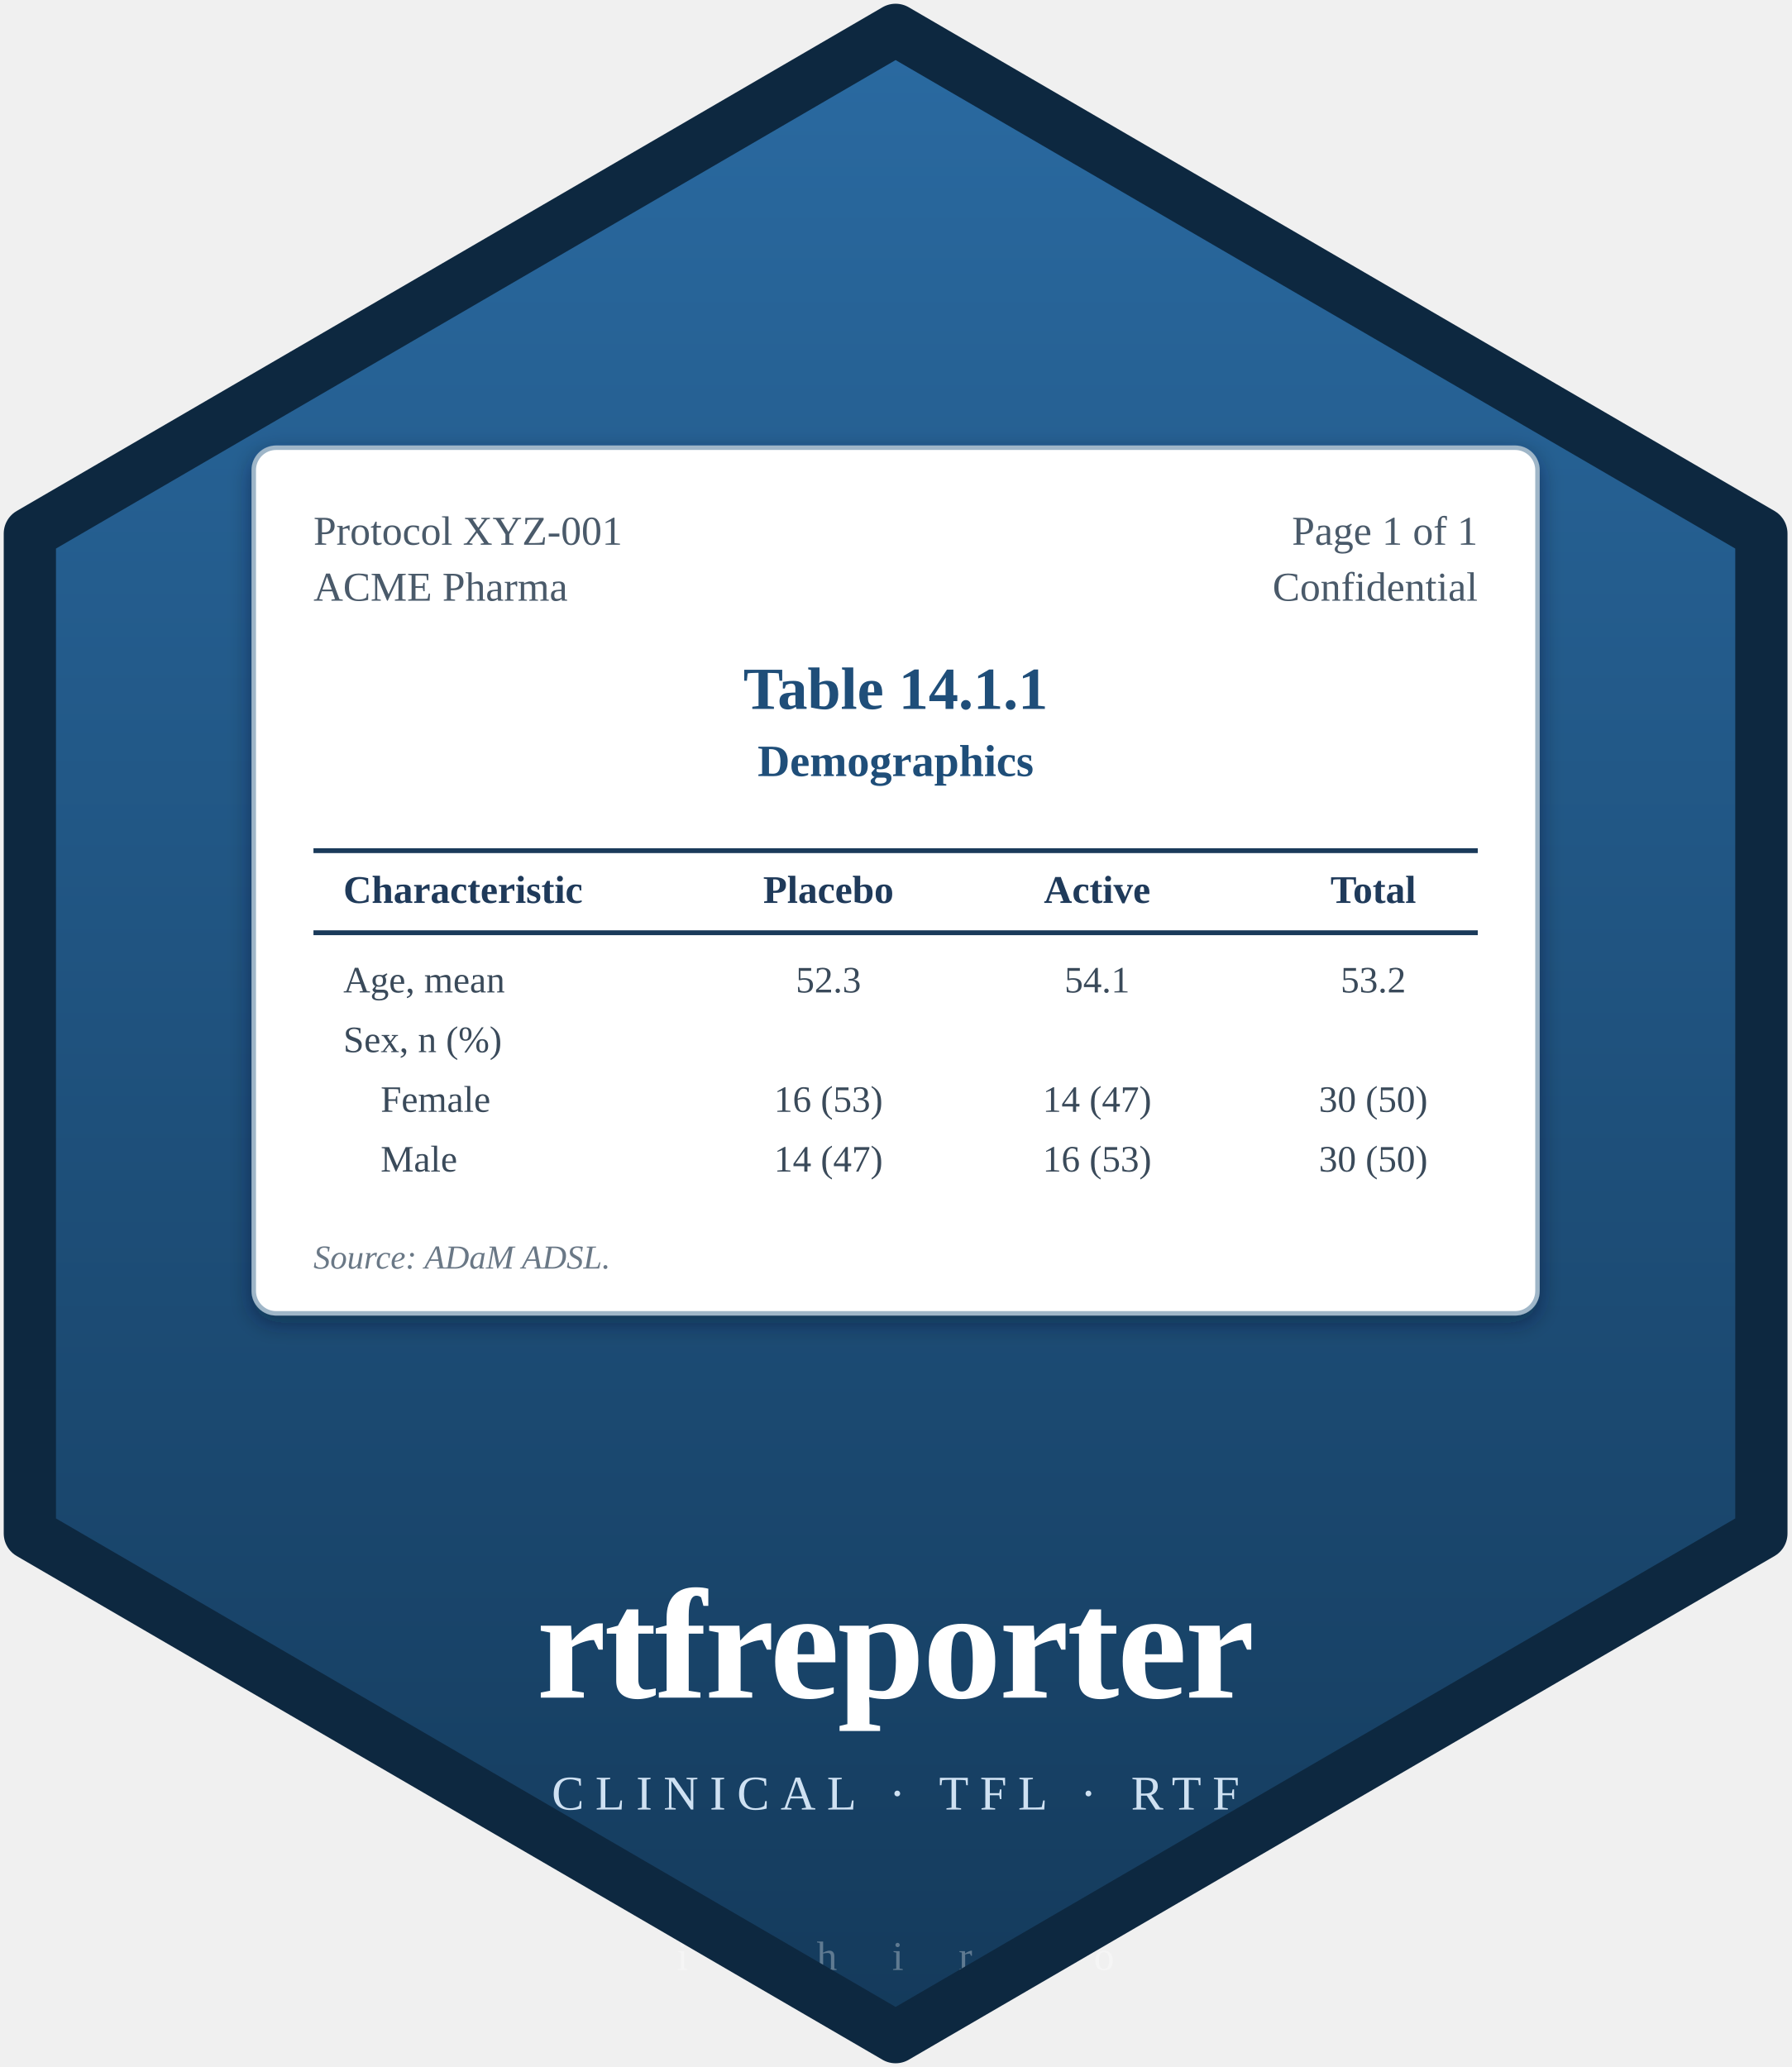
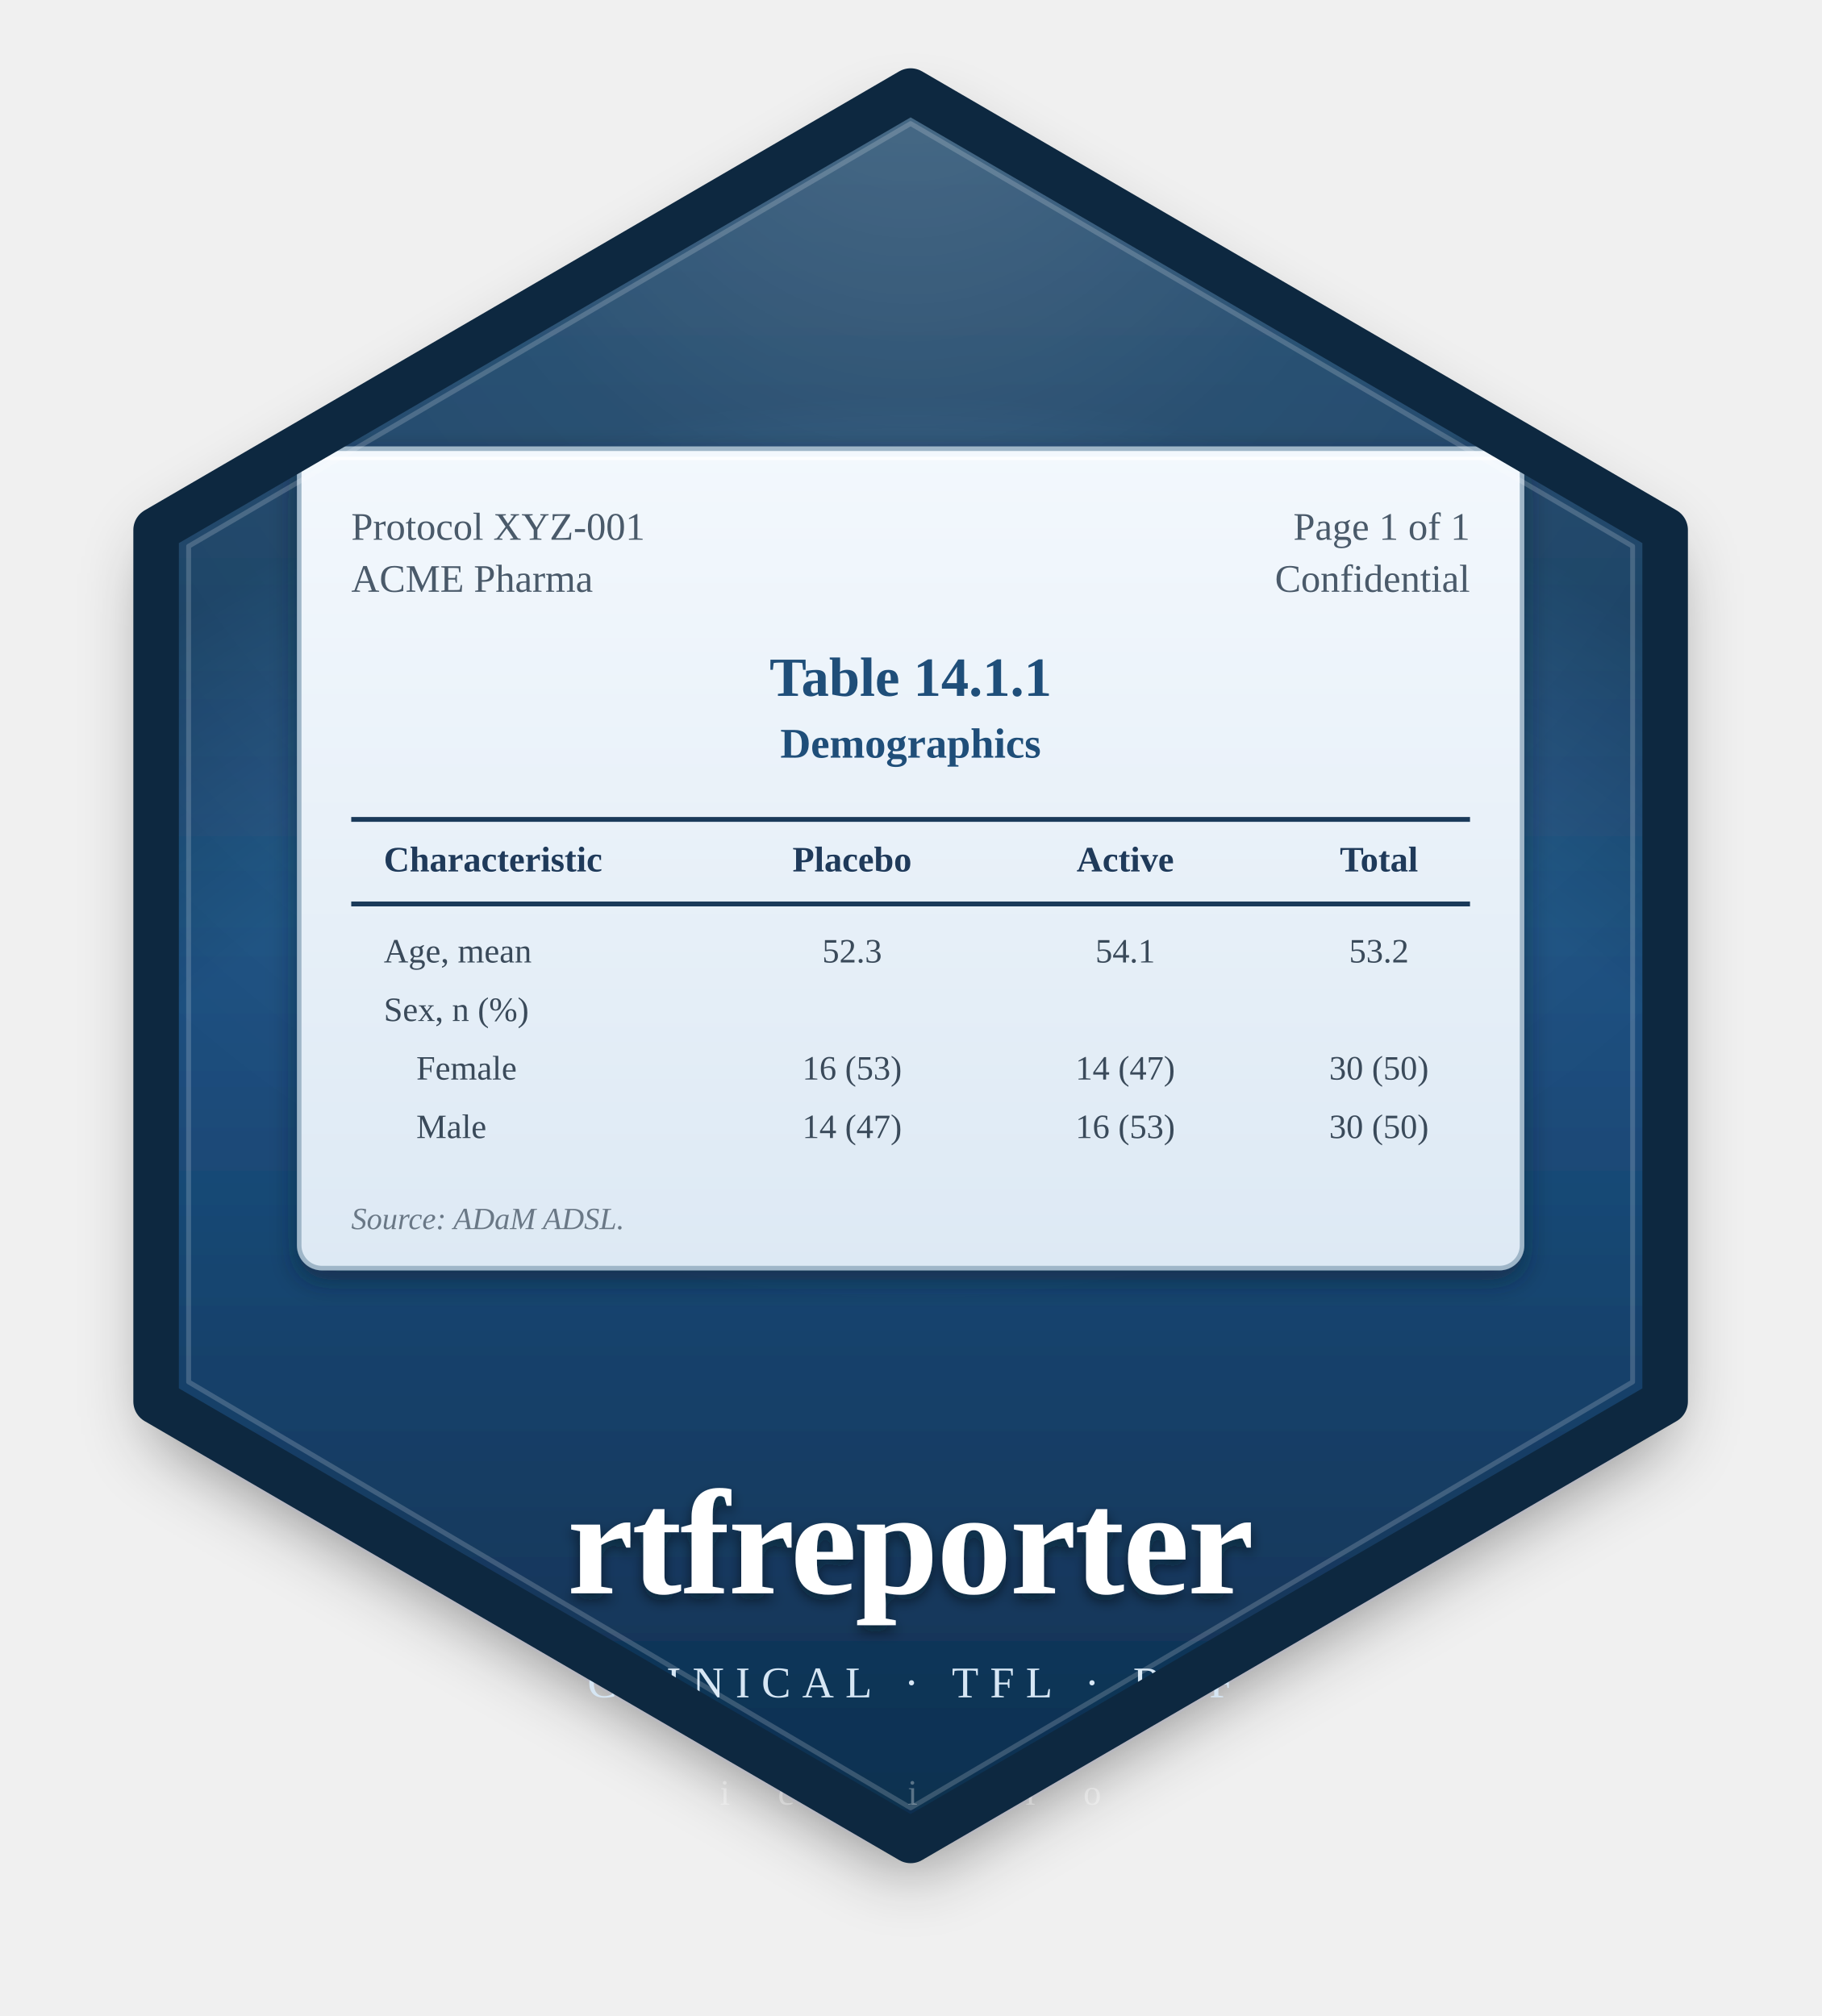
- <svg xmlns="http://www.w3.org/2000/svg" width="480" height="554" viewBox="0 0 480 554">
+ <svg xmlns="http://www.w3.org/2000/svg" width="560" height="620" viewBox="0 0 560 620">
  <defs>
-     <linearGradient id="hexbg" x1="0%" y1="0%" x2="0%" y2="100%">
-       <stop offset="0%" stop-color="#2a6aa1" />
-       <stop offset="100%" stop-color="#143a5b" />
+     <linearGradient id="hexbg" x1="50%" y1="0%" x2="50%" y2="100%">
+       <stop offset="0%" stop-color="#2d6fa8" />
+       <stop offset="60%" stop-color="#1a4a78" />
+       <stop offset="100%" stop-color="#0e2e4d" />
    </linearGradient>
-     <filter id="paper-shadow" x="-10%" y="-10%" width="120%" height="130%">
-       <feDropShadow dx="0" dy="2" stdDeviation="3" flood-color="#0a1c30" flood-opacity="0.45" />
+     <radialGradient id="topgloss" cx="50%" cy="0%" r="65%" fx="50%" fy="0%">
+       <stop offset="0%" stop-color="#ffffff" stop-opacity="0.32" />
+       <stop offset="40%" stop-color="#ffffff" stop-opacity="0.10" />
+       <stop offset="100%" stop-color="#ffffff" stop-opacity="0" />
+     </radialGradient>
+     <radialGradient id="vignette" cx="50%" cy="100%" r="80%" fx="50%" fy="100%">
+       <stop offset="0%" stop-color="#000000" stop-opacity="0" />
+       <stop offset="80%" stop-color="#000000" stop-opacity="0" />
+       <stop offset="100%" stop-color="#000000" stop-opacity="0.30" />
+     </radialGradient>
+     <linearGradient id="paperbg" x1="50%" y1="0%" x2="50%" y2="100%">
+       <stop offset="0%" stop-color="#f3f8fd" />
+       <stop offset="100%" stop-color="#dde9f4" />
+     </linearGradient>
+     <filter id="hex-shadow" x="-12%" y="-8%" width="124%" height="124%">
+       <feDropShadow dx="0" dy="9" stdDeviation="11" flood-color="#000913" flood-opacity="0.45" />
+     </filter>
+     <filter id="paper-shadow" x="-8%" y="-8%" width="116%" height="120%">
+       <feDropShadow dx="0" dy="3" stdDeviation="4" flood-color="#0a1c30" flood-opacity="0.55" />
+     </filter>
+     <filter id="text-shadow" x="-10%" y="-50%" width="120%" height="200%">
+       <feDropShadow dx="0" dy="2" stdDeviation="2" flood-color="#000913" flood-opacity="0.55" />
    </filter>
    <clipPath id="hex-clip">
-       <polygon points="240,8 472,143 472,411 240,546 8,411 8,143" />
+       <polygon points="280,28 512,163 512,431 280,566 48,431 48,163" />
    </clipPath>
  </defs>
-   <polygon points="240,8 472,143 472,411 240,546 8,411 8,143" fill="url(#hexbg)" />
+   <g filter="url(#hex-shadow)">
+     <polygon points="280,28 512,163 512,431 280,566 48,431 48,163" fill="url(#hexbg)" />
+   </g>
  <g clip-path="url(#hex-clip)">
-     <rect x="68" y="120" width="344" height="232" rx="6" ry="6" fill="#ffffff" stroke="#9fb6c8" stroke-width="1.2" filter="url(#paper-shadow)" />
+     <rect x="0" y="0" width="560" height="620" fill="url(#topgloss)" />
+     <rect x="0" y="0" width="560" height="620" fill="url(#vignette)" />
+   </g>
+   <g clip-path="url(#hex-clip)">
+     <rect x="92" y="138" width="376" height="252" rx="7" ry="7" fill="url(#paperbg)" stroke="#9fb6c8" stroke-width="1.4" filter="url(#paper-shadow)" />
+     <line x1="98" y1="141" x2="462" y2="141" stroke="#ffffff" stroke-width="1" opacity="0.8" />
    <g font-family="Source Sans 3, Helvetica, Arial, sans-serif" fill="#4a5a6a">
-       <text x="84" y="146" font-size="11" text-anchor="start">Protocol XYZ-001</text>
-       <text x="396" y="146" font-size="11" text-anchor="end">Page 1 of 1</text>
-       <text x="84" y="161" font-size="11" text-anchor="start">ACME Pharma</text>
-       <text x="396" y="161" font-size="11" text-anchor="end">Confidential</text>
+       <text x="108" y="166" font-size="12" text-anchor="start">Protocol XYZ-001</text>
+       <text x="452" y="166" font-size="12" text-anchor="end">Page 1 of 1</text>
+       <text x="108" y="182" font-size="12" text-anchor="start">ACME Pharma</text>
+       <text x="452" y="182" font-size="12" text-anchor="end">Confidential</text>
    </g>
    <g font-family="Source Sans 3, Helvetica, Arial, sans-serif" fill="#1f4e79">
-       <text x="240" y="190" font-size="16" font-weight="700" text-anchor="middle">Table 14.1.1</text>
-       <text x="240" y="208" font-size="12" font-weight="600" text-anchor="middle">Demographics</text>
+       <text x="280" y="214" font-size="17" font-weight="700" text-anchor="middle">Table 14.1.1</text>
+       <text x="280" y="233" font-size="13" font-weight="600" text-anchor="middle">Demographics</text>
    </g>
-     <line x1="84" y1="228" x2="396" y2="228" stroke="#1a3a5a" stroke-width="1.3" />
-     <g font-family="Source Sans 3, Helvetica, Arial, sans-serif" font-size="10.5" font-weight="600" fill="#1f3a5a">
-       <text x="92" y="242" text-anchor="start">Characteristic</text>
-       <text x="222" y="242" text-anchor="middle">Placebo</text>
-       <text x="294" y="242" text-anchor="middle">Active</text>
-       <text x="368" y="242" text-anchor="middle">Total</text>
+     <line x1="108" y1="252" x2="452" y2="252" stroke="#1a3a5a" stroke-width="1.5" />
+     <g font-family="Source Sans 3, Helvetica, Arial, sans-serif" font-size="11" font-weight="600" fill="#1f3a5a">
+       <text x="118" y="268" text-anchor="start">Characteristic</text>
+       <text x="262" y="268" text-anchor="middle">Placebo</text>
+       <text x="346" y="268" text-anchor="middle">Active</text>
+       <text x="424" y="268" text-anchor="middle">Total</text>
    </g>
-     <line x1="84" y1="250" x2="396" y2="250" stroke="#1a3a5a" stroke-width="1.3" />
-     <g font-family="Source Sans 3, Helvetica, Arial, sans-serif" font-size="10" fill="#3a4a5a">
-       <text x="92" y="266" text-anchor="start">Age, mean</text>
-       <text x="222" y="266" text-anchor="middle">52.3</text>
-       <text x="294" y="266" text-anchor="middle">54.1</text>
-       <text x="368" y="266" text-anchor="middle">53.2</text>
-       <text x="92" y="282" text-anchor="start">Sex, n (%)</text>
-       <text x="102" y="298" text-anchor="start">Female</text>
-       <text x="222" y="298" text-anchor="middle">16 (53)</text>
-       <text x="294" y="298" text-anchor="middle">14 (47)</text>
-       <text x="368" y="298" text-anchor="middle">30 (50)</text>
-       <text x="102" y="314" text-anchor="start">Male</text>
-       <text x="222" y="314" text-anchor="middle">14 (47)</text>
-       <text x="294" y="314" text-anchor="middle">16 (53)</text>
-       <text x="368" y="314" text-anchor="middle">30 (50)</text>
+     <line x1="108" y1="278" x2="452" y2="278" stroke="#1a3a5a" stroke-width="1.5" />
+     <g font-family="Source Sans 3, Helvetica, Arial, sans-serif" font-size="10.5" fill="#3a4a5a">
+       <text x="118" y="296" text-anchor="start">Age, mean</text>
+       <text x="262" y="296" text-anchor="middle">52.3</text>
+       <text x="346" y="296" text-anchor="middle">54.1</text>
+       <text x="424" y="296" text-anchor="middle">53.2</text>
+       <text x="118" y="314" text-anchor="start">Sex, n (%)</text>
+       <text x="128" y="332" text-anchor="start">Female</text>
+       <text x="262" y="332" text-anchor="middle">16 (53)</text>
+       <text x="346" y="332" text-anchor="middle">14 (47)</text>
+       <text x="424" y="332" text-anchor="middle">30 (50)</text>
+       <text x="128" y="350" text-anchor="start">Male</text>
+       <text x="262" y="350" text-anchor="middle">14 (47)</text>
+       <text x="346" y="350" text-anchor="middle">16 (53)</text>
+       <text x="424" y="350" text-anchor="middle">30 (50)</text>
    </g>
-     <text x="84" y="340" font-family="Source Sans 3, Helvetica, Arial, sans-serif" font-size="9" font-style="italic" fill="#6a7886">
+     <text x="108" y="378" font-family="Source Sans 3, Helvetica, Arial, sans-serif" font-size="9.5" font-style="italic" fill="#6a7886">
      Source: ADaM ADSL.
    </text>
  </g>
-   <text x="240" y="455" font-family="Source Sans 3, Helvetica, Arial, sans-serif" font-size="42" font-weight="700" text-anchor="middle" fill="#ffffff" letter-spacing="-0.5">rtfreporter</text>
-   <text x="240" y="485" font-family="Source Sans 3, Helvetica, Arial, sans-serif" font-size="13" font-weight="400" text-anchor="middle" fill="#cfe1f2" letter-spacing="3">CLINICAL · TFL · RTF</text>
-   <text x="240" y="528" font-family="Source Sans 3, Helvetica, Arial, sans-serif" font-size="11" font-weight="500" text-anchor="middle" fill="#ffffff" opacity="0.32" letter-spacing="6">i c h i r i o</text>
-   <polygon points="240,8 472,143 472,411 240,546 8,411 8,143" fill="none" stroke="#0d2840" stroke-width="14" stroke-linejoin="round" />
+   <text x="280" y="490" font-family="Source Sans 3, Helvetica, Arial, sans-serif" font-size="46" font-weight="700" text-anchor="middle" fill="#ffffff" letter-spacing="-0.5" filter="url(#text-shadow)">rtfreporter</text>
+   <text x="280" y="522" font-family="Source Sans 3, Helvetica, Arial, sans-serif" font-size="13.5" font-weight="500" text-anchor="middle" fill="#d6e6f4" letter-spacing="3.5">CLINICAL · TFL · RTF</text>
+   <text x="280" y="555" font-family="Source Sans 3, Helvetica, Arial, sans-serif" font-size="11" font-weight="500" text-anchor="middle" fill="#ffffff" opacity="0.32" letter-spacing="6">i c h i r i o</text>
+   <polygon points="280,28 512,163 512,431 280,566 48,431 48,163" fill="none" stroke="#0d2840" stroke-width="14" stroke-linejoin="round" />
+   <polygon points="280,38 502,168 502,425 280,556 58,425 58,168" fill="none" stroke="#ffffff" stroke-width="1.5" stroke-linejoin="round" opacity="0.18" />
</svg>
